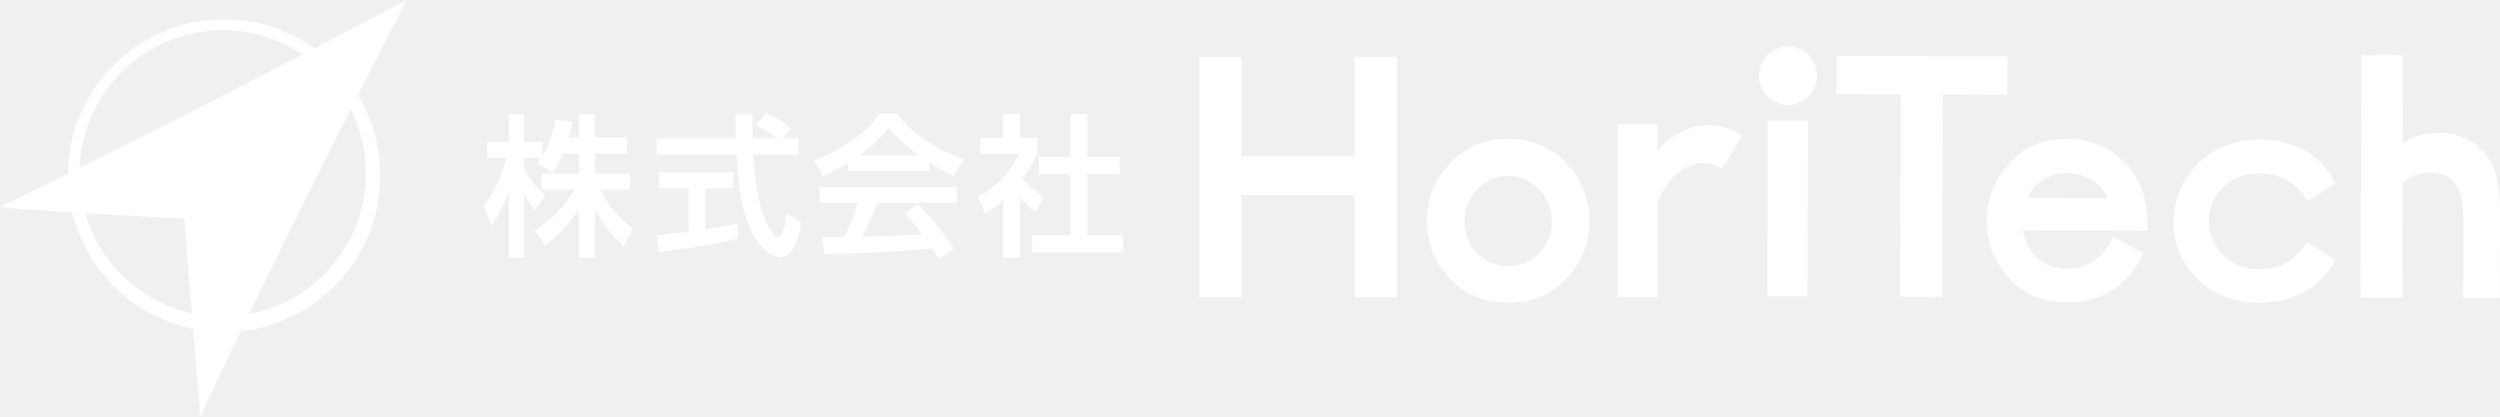
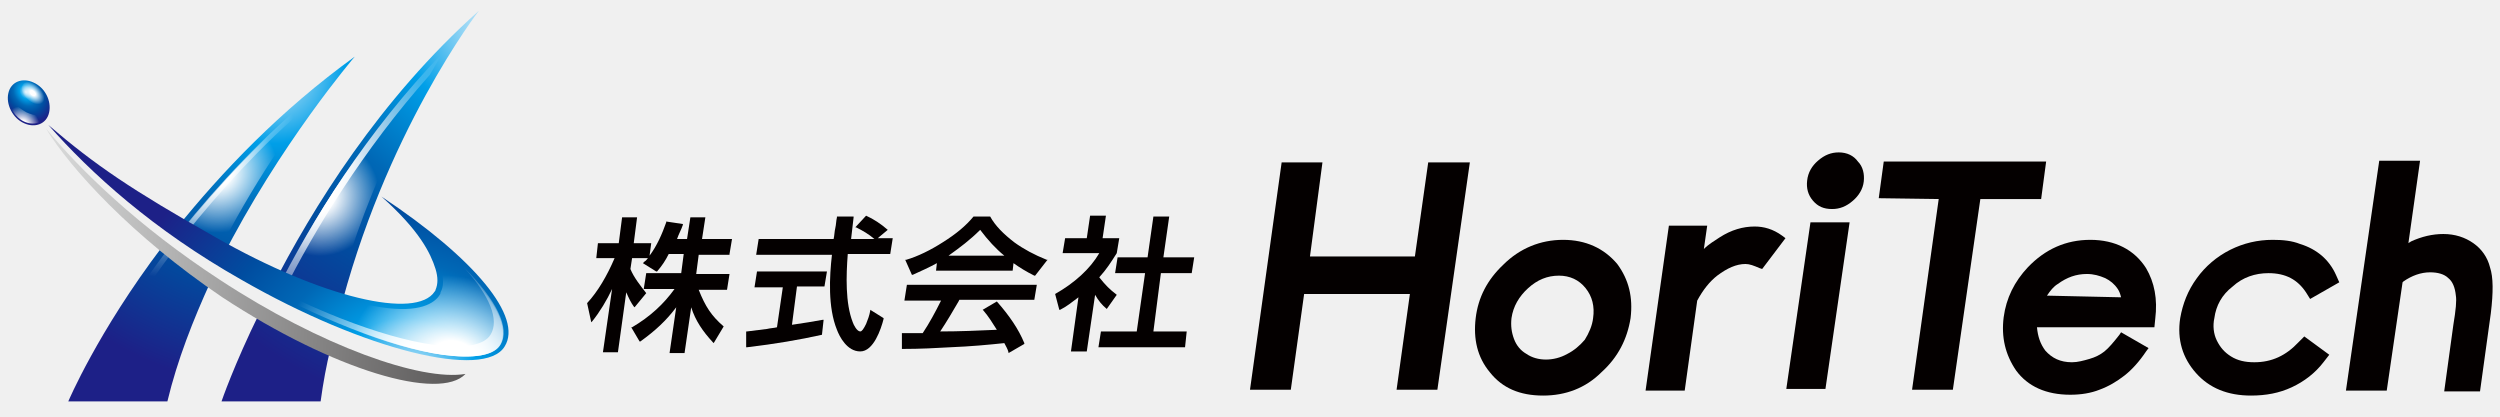
- <svg xmlns="http://www.w3.org/2000/svg" id="_レイヤー_2" viewBox="0 0 300.248 50">
-   <defs>
-     <style>.cls-1{isolation:isolate;}.cls-2{fill:none;}.cls-2,.cls-3{stroke-width:0px;}.cls-4{clip-path:url(#clippath-1);}.cls-3{fill:#fff;}.cls-5{clip-path:url(#clippath);}</style>
-     <clipPath id="clippath">
-       <rect class="cls-2" width="300.248" height="50" />
-     </clipPath>
-     <clipPath id="clippath-1">
-       <rect class="cls-2" width="300.25" height="50" />
-     </clipPath>
-   </defs>
-   <g id="_レイヤー_1-2">
-     <g class="cls-5">
-       <g class="cls-1">
-         <g class="cls-4">
-           <path class="cls-3" d="M26.747,3.626c-9.484,0-17.199,7.716-17.199,17.2,0,9.483,7.715,17.199,17.199,17.199s17.199-7.716,17.199-17.199c0-9.484-7.715-17.2-17.199-17.2M26.91,39.868c-10.35,0-18.771-8.421-18.771-18.772S16.56,2.324,26.91,2.324c10.351,0,18.772,8.421,18.772,18.772s-8.421,18.772-18.772,18.772" />
-           <path class="cls-3" d="M48.871,0C28.58,10.579,20.971,14.6,0,24.869c5.239.557,22.242,1.393,22.114,1.374l1.943,23.757S35.076,26.354,48.871,0" />
-           <path class="cls-3" d="M58.495,18.97h2.342c-.649,2.282-1.554,4.21-2.693,5.734l-.02.026.888,2.432.067-.098c.812-1.192,1.571-2.775,2.032-4.218v8.096h1.848v-7.621c.456.803.871,1.421,1.237,1.841l.051.059,1.19-1.699.029-.041-.036-.037c-.929-.948-1.871-1.973-2.471-3.043v-1.431h2.042c-.109.16-.218.301-.334.45l-.152.197,1.926,1.117.032-.047c.504-.747.84-1.384,1.189-2.262h1.878v2.421h-4.487v1.939h3.933c-1.151,1.963-2.606,3.466-4.705,4.866l-.052.034,1.217,1.723.037.052.051-.039c1.76-1.371,2.934-2.645,4.006-4.356v5.877h1.921v-5.875c.804,1.659,1.902,3.089,3.44,4.479l.061.055.98-2.074.02-.043-.037-.03c-1.761-1.433-2.705-2.578-3.842-4.669h3.574v-1.939h-4.196v-2.421h3.833v-1.92h-3.833v-2.743h-1.921v2.743h-1.256c.178-.611.332-1.2.469-1.797l.014-.064-2.009-.291-.014.054c-.367,1.488-.791,3.038-1.569,4.277v-1.634h-2.216v-3.288h-1.848v3.288h-2.616v1.92Z" />
-           <path class="cls-3" d="M90.436,28.13c.44.829,1.646,2.757,3.342,2.757,1.714,0,2.22-2.873,2.436-4.099l.012-.063-1.79-1.011-.01.091c-.074.611-.145,1.123-.325,1.697-.187.631-.341.974-.614.974-.468,0-.938-.824-1.145-1.185-1.344-2.437-1.712-5.931-1.878-8.721h5.446v-1.939h-1.898l.997-1.277-.051-.037c-.891-.649-1.961-1.28-2.935-1.731l-.044-.021-1.165,1.514.066.033c.908.454,1.696.891,2.551,1.519h-3.044c-.017-.942-.017-1.899-.017-2.826v-.061h-2.05l.002.062c.009.481.022.963.036,1.445.013.46.026.92.035,1.38h-9.536v1.939h9.594c.113,2.725.446,6.653,1.985,9.56" />
-           <path class="cls-3" d="M79.176,30.258l.058-.007c3.535-.437,6.586-.942,9.325-1.545l.048-.01v-1.832l-.073.015c-1.132.223-2.387.439-3.833.66v-4.899h3.343v-1.921h-8.878v1.921h3.542v5.153c-.421.054-.84.111-1.259.169-.83.113-1.688.231-2.537.315l-.065.006.32,1.917.009.058Z" />
-           <path class="cls-3" d="M105.442,24.365h9.485v-1.884h-16.489v1.884h4.645c-.49,1.494-1.067,2.876-1.715,4.111-.842.018-1.715.018-2.56.018h-.071l.29,2.013.054-.001c2.275-.042,4.242-.101,6.015-.182,2.674-.127,4.853-.282,6.852-.487.289.418.49.769.722,1.182l.031.056,1.848-1.155-.029-.051c-1.028-1.756-2.443-3.521-4.207-5.245l-.034-.033-1.65,1.01.054.055c.789.789,1.415,1.62,2.07,2.499-2.382.122-4.801.211-7.193.264.646-1.252,1.224-2.563,1.783-3.831l.099-.223Z" />
-           <path class="cls-3" d="M106.747,15.37c1.139,1.297,2.344,2.405,3.585,3.296h-7.14c1.407-1.026,2.45-1.994,3.555-3.296M97.806,19.233l-.072.026,1.14,1.853.049-.021c1.117-.485,1.969-.926,2.911-1.509v.933h9.769v-.986c.826.518,1.755,1.029,2.837,1.561l.049.024,1.232-1.926-.07-.027c-1.497-.579-3.035-1.364-4.33-2.21-1.574-1.03-2.747-2.136-3.488-3.289l-.018-.027h-2.155l-.018.027c-.762,1.133-1.956,2.277-3.454,3.308-1.387.948-2.943,1.752-4.382,2.263" />
-           <path class="cls-3" d="M117.522,23.635l-.047.027.848,1.968.061-.037c.771-.476,1.37-.932,2.105-1.603v6.934h1.993v-7.254c.587.675,1.136,1.202,1.862,1.79l.059.048.907-1.793.023-.046-.042-.031c-1.078-.795-1.577-1.164-2.5-2.189.759-1.011,1.27-1.868,1.811-3.041l.005-1.866h-2.125v-2.834h-1.993v2.834h-2.743v1.902h4.655c-.85,1.985-2.623,3.873-4.879,5.191" />
-           <polygon class="cls-3" points="128.555 18.848 124.758 18.848 124.758 20.914 128.555 20.914 128.555 28.258 123.977 28.258 123.977 30.324 134.89 30.324 134.89 28.258 130.585 28.258 130.585 20.914 134.472 20.914 134.472 18.848 130.585 18.848 130.585 13.707 128.555 13.707 128.555 18.848" />
-           <polygon class="cls-3" points="144.024 35.69 149.098 35.69 149.098 23.426 162.677 23.426 162.677 35.69 167.751 35.69 167.751 6.818 162.677 6.818 162.677 18.806 149.098 18.806 149.098 6.818 144.024 6.818 144.024 35.69" />
-           <rect class="cls-3" x="204.143" y="22.619" width="21.103" height="4.817" transform="translate(189.043 239.6487) rotate(-89.83346)" />
-           <polygon class="cls-3" points="228.209 35.616 233.282 35.63 233.35 11.359 241.08 11.38 241.093 6.781 220.581 6.722 220.568 11.322 228.277 11.344 228.209 35.616" />
-           <path class="cls-3" d="M181.134,21.135c1.439,0,2.649.521,3.698,1.595,1.05,1.075,1.56,2.341,1.56,3.869,0,.973-.238,1.891-.709,2.73-.469.836-1.11,1.49-1.905,1.943-1.595.909-3.693.909-5.288,0-.795-.452-1.436-1.106-1.905-1.943-.471-.839-.709-1.757-.709-2.73,0-1.527.508-2.794,1.554-3.87,1.043-1.073,2.255-1.594,3.704-1.594M173.949,19.823c-1.714,1.895-2.584,4.162-2.584,6.74,0,2.602.918,4.907,2.729,6.851,1.817,1.952,4.189,2.942,7.049,2.942,2.846,0,5.212-.99,7.032-2.942,1.81-1.945,2.728-4.25,2.728-6.851,0-2.589-.87-4.862-2.585-6.757-1.889-2.081-4.303-3.136-7.175-3.136-2.884,0-5.304,1.061-7.194,3.153" />
-           <path class="cls-3" d="M194.284,35.69h4.818v-11.447c.55-1.383,1.254-2.46,2.095-3.203,1.112-.985,2.275-1.484,3.454-1.484.493,0,1.126.164,1.881.489l.315.136,2.41-3.894-.362-.202c-1.268-.71-2.482-1.07-3.61-1.07-1.485,0-2.929.453-4.293,1.345h-.001c-.658.432-1.309.979-1.943,1.636l-.005-3.114h-4.759v20.808Z" />
-           <path class="cls-3" d="M214.716,12.609h.011c.96,0,1.791-.345,2.472-1.026.684-.683,1.032-1.51,1.035-2.459.003-.966-.341-1.804-1.021-2.491s-1.514-1.037-2.478-1.04h-.011c-.942,0-1.764.346-2.445,1.026-.683.682-1.031,1.518-1.034,2.486-.003.949.341,1.778,1.02,2.464.68.687,1.504,1.037,2.451,1.04" />
-           <path class="cls-3" d="M248.264,20.781c.841.002,1.653.184,2.414.542.754.353,1.362.816,1.808,1.376.238.301.451.667.634,1.092l-9.591-.027c.326-.704.722-1.264,1.18-1.671.993-.883,2.15-1.312,3.555-1.312M240.797,20.212c-1.446,1.833-2.183,3.952-2.19,6.298-.008,2.496.845,4.764,2.537,6.741,1.728,2.02,4.141,3.05,7.207,3.058,1.335,0,2.559-.208,3.64-.618,1.093-.417,2.088-1.033,2.961-1.831.869-.795,1.639-1.842,2.29-3.112l.177-.346-3.579-1.933-.195.324c-.6.992-1.15,1.707-1.631,2.124-.47.405-1.056.737-1.741.987-.683.249-1.395.375-2.134.375-1.491-.004-2.703-.516-3.708-1.563-.805-.836-1.29-1.836-1.477-3.047l14.972.042-.007-1.032c-.015-2.507-.704-4.644-2.049-6.35-1.892-2.417-4.459-3.647-7.659-3.655-3.072,0-5.567,1.19-7.414,3.538" />
-           <path class="cls-3" d="M262.43,21.637c-.909,1.541-1.373,3.232-1.378,5.026-.006,2.686.971,5.001,2.909,6.88,1.924,1.868,4.375,2.82,7.323,2.829,1.855,0,3.544-.366,5.018-1.088,1.509-.737,2.731-1.794,3.632-3.143l.571-.854-3.341-2.21-.585.729c-1.363,1.706-3.065,2.536-5.225,2.536-1.16-.003-2.216-.264-3.137-.773-.907-.502-1.63-1.217-2.149-2.123-.524-.914-.787-1.901-.784-2.932.004-1.6.566-2.921,1.721-4.038,1.155-1.119,2.577-1.663,4.343-1.663v-.398l.023.398c2.229.006,3.934.838,5.211,2.543l.561.749,3.36-2.075-.512-.866c-.567-.952-1.267-1.75-2.085-2.372-.804-.613-1.785-1.113-2.915-1.487-1.126-.374-2.313-.565-3.559-.568-1.914,0-3.678.43-5.242,1.278-1.585.862-2.85,2.08-3.76,3.622" />
-           <path class="cls-3" d="M283.507,35.764l5.022.015.04-13.82c.018-.019.038-.038.059-.055.942-.784,2.021-1.181,3.204-1.181h.016c1.033.003,1.871.256,2.492.752.621.497,1.057,1.26,1.296,2.266.142.607.212,1.865.207,3.739l-.023,8.319,4.399.012.029-9.961c.007-2.617-.25-4.499-.785-5.752-.538-1.258-1.386-2.276-2.521-3.025s-2.452-1.131-3.913-1.136h-.022c-1.407,0-2.734.332-3.944.986-.158.085-.316.179-.481.286l.029-10.557-5.021-.014-.083,29.126Z" />
+ <svg xmlns="http://www.w3.org/2000/svg" version="1.1" id="_レイヤー_2" x="0px" y="0px" viewBox="0 0 300.2 50" style="enable-background:new 0 0 300.2 50;" xml:space="preserve">
+   <style type="text/css">
+ 	.st0{fill:url(#SVGID_1_);}
+ 	.st1{fill:url(#SVGID_00000011009095444171095800000011275306677040296082_);}
+ 	.st2{fill:url(#SVGID_00000120551352299205396310000000998471362228664711_);}
+ 	.st3{fill:url(#SVGID_00000036941096423922279520000007581028043953021869_);}
+ 	.st4{fill:url(#SVGID_00000170992382420170699120000005664758643658625458_);}
+ 	.st5{fill:url(#SVGID_00000003105238208872562950000001770993926738350472_);}
+ 	.st6{fill:url(#SVGID_00000026880016701748962800000004312537433551943603_);}
+ 	.st7{fill:url(#SVGID_00000157297262817753040160000001583736198788771735_);}
+ 	.st8{fill:url(#SVGID_00000178926690715201876700000004526926668850998688_);}
+ 	.st9{fill:url(#SVGID_00000011752577366120988140000013004386787028677267_);}
+ 	.st10{fill:url(#SVGID_00000037691502728036702420000014198699518820011158_);}
+ 	.st11{fill:url(#SVGID_00000081606123963953029550000009374608496674772109_);}
+ 	.st12{fill:url(#SVGID_00000155848232094245164790000006409183643584748205_);}
+ 	.st13{fill:url(#SVGID_00000083783019369574240160000003498472635546857888_);}
+ 	.st14{fill:url(#SVGID_00000140714843732091868430000011224733258838780576_);}
+ 	.st15{fill:url(#SVGID_00000024687931620047530330000010899741870227777161_);}
+ 	.st16{fill:#040000;}
+ </style>
+   <g>
+     <g>
+       <g>
+         <radialGradient id="SVGID_1_" cx="32.851" cy="8.709" r="37.772" gradientUnits="userSpaceOnUse">
+           <stop offset="0" style="stop-color:#D2ECFA" />
+           <stop offset="0.226" style="stop-color:#009FE8" />
+           <stop offset="0.455" style="stop-color:#0068B6" />
+           <stop offset="0.66" style="stop-color:#004DA0" />
+           <stop offset="1" style="stop-color:#1D2087" />
+         </radialGradient>
+         <path class="st0" d="M42.6,6.8c-9,6.5-16,13.9-21.4,20.6c1.7,1.2,3.5,2.5,5.4,3.7C33.6,17.3,42.6,6.8,42.6,6.8z" />
+         <radialGradient id="SVGID_00000029022479224158329240000011333534546188260494_" cx="32.851" cy="8.709" r="37.772" gradientUnits="userSpaceOnUse">
+           <stop offset="0" style="stop-color:#D2ECFA" />
+           <stop offset="0.226" style="stop-color:#009FE8" />
+           <stop offset="0.455" style="stop-color:#0068B6" />
+           <stop offset="0.66" style="stop-color:#004DA0" />
+           <stop offset="1" style="stop-color:#1D2087" />
+         </radialGradient>
+         <path style="fill:url(#SVGID_00000029022479224158329240000011333534546188260494_);" d="M8.2,48.2h11.9c1.2-5,3.1-9.8,5.2-14.4     c-2.1-1.4-4-2.8-5.8-4.2C11.7,39.9,8.2,48.2,8.2,48.2z" />
+         <radialGradient id="SVGID_00000021825007618834155590000009653761090451999142_" cx="58.777" cy="2.976" r="47.287" gradientUnits="userSpaceOnUse">
+           <stop offset="0" style="stop-color:#D2ECFA" />
+           <stop offset="0.226" style="stop-color:#009FE8" />
+           <stop offset="0.455" style="stop-color:#0068B6" />
+           <stop offset="0.66" style="stop-color:#004DA0" />
+           <stop offset="1" style="stop-color:#1D2087" />
+         </radialGradient>
+         <path style="fill:url(#SVGID_00000021825007618834155590000009653761090451999142_);" d="M26.6,48.2h11.9     c0.3-2.2,0.7-4.4,1.2-6.4c-2.7-1.1-5.6-2.6-8.5-4.3C28.1,43.8,26.6,48.2,26.6,48.2z" />
+         <radialGradient id="SVGID_00000000205823368956864260000010984673592173082804_" cx="58.777" cy="2.976" r="47.287" gradientUnits="userSpaceOnUse">
+           <stop offset="0" style="stop-color:#D2ECFA" />
+           <stop offset="0.226" style="stop-color:#009FE8" />
+           <stop offset="0.455" style="stop-color:#0068B6" />
+           <stop offset="0.66" style="stop-color:#004DA0" />
+           <stop offset="1" style="stop-color:#1D2087" />
+         </radialGradient>
+         <path style="fill:url(#SVGID_00000000205823368956864260000010984673592173082804_);" d="M57.5,1.3c-11.9,10.6-20,23.7-24.9,33.3     c2.7,1.4,5.4,2.6,8,3.6C46.1,16,57.5,1.3,57.5,1.3z" />
+       </g>
+       <g>
+         <radialGradient id="SVGID_00000168092943353926259080000015892662041028906636_" cx="26.052" cy="20.617" r="7.335" gradientUnits="userSpaceOnUse">
+           <stop offset="0" style="stop-color:#FFFFFF" />
+           <stop offset="0.23" style="stop-color:#FFFFFF" />
+           <stop offset="1" style="stop-color:#FFFFFF;stop-opacity:0" />
+         </radialGradient>
+         <path style="fill:url(#SVGID_00000168092943353926259080000015892662041028906636_);" d="M38.5,10.8c-6.8,5.5-12.3,11.5-16.7,17     c1.4,1,2.8,1.9,4.2,2.9C30.2,22.3,35.2,15.2,38.5,10.8z" />
+         <radialGradient id="SVGID_00000123416014408946154850000009944091507066935714_" cx="38.365" cy="23.53" r="7.22" gradientUnits="userSpaceOnUse">
+           <stop offset="0" style="stop-color:#FFFFFF" />
+           <stop offset="0.23" style="stop-color:#FFFFFF" />
+           <stop offset="1" style="stop-color:#FFFFFF;stop-opacity:0" />
+         </radialGradient>
+         <path style="fill:url(#SVGID_00000123416014408946154850000009944091507066935714_);" d="M53.2,6.3c-9.2,9.5-15.8,20.3-20,28.6     c2.2,1.1,4.5,2.1,6.7,3C43.4,23.8,49.4,12.6,53.2,6.3z" />
+       </g>
+       <g>
+         <g>
+           <radialGradient id="SVGID_00000000920077418794261480000011378806162796478594_" cx="-728.501" cy="-66.861" r="3.515" gradientTransform="matrix(0.9475 0.4507 -0.2173 0.952 678.8465 403.0391)" gradientUnits="userSpaceOnUse">
+             <stop offset="0" style="stop-color:#D2ECFA" />
+             <stop offset="0.226" style="stop-color:#009FE8" />
+             <stop offset="0.455" style="stop-color:#0068B6" />
+             <stop offset="0.66" style="stop-color:#004DA0" />
+             <stop offset="1" style="stop-color:#1D2087" />
+           </radialGradient>
+           <path style="fill:url(#SVGID_00000000920077418794261480000011378806162796478594_);" d="M5.9,13.5c-0.3,1.4-1.7,1.9-3,1.3      c-1.4-0.6-2.2-2.3-1.9-3.6c0.3-1.4,1.7-1.9,3-1.3C5.4,10.5,6.2,12.1,5.9,13.5z" />
+         </g>
+         <g>
+           <radialGradient id="SVGID_00000145778445217459187030000003757250589653014686_" cx="-727.916" cy="-63.007" r="2.102" gradientTransform="matrix(0.9475 0.4507 -0.2173 0.952 678.8465 403.0391)" gradientUnits="userSpaceOnUse">
+             <stop offset="0" style="stop-color:#FFFFFF" />
+             <stop offset="0.23" style="stop-color:#FFFFFF" />
+             <stop offset="1" style="stop-color:#FFFFFF;stop-opacity:0" />
+           </radialGradient>
+           <path style="fill:url(#SVGID_00000145778445217459187030000003757250589653014686_);" d="M1.1,11.6c-0.1,1.2,0.7,2.5,1.8,3      c1.1,0.5,2.3,0.2,2.7-0.9C5,14,4.1,13.9,3.2,13.5C2.3,13,1.6,12.4,1.1,11.6z" />
+         </g>
+         <radialGradient id="SVGID_00000121960446607969694530000013637037552047961474_" cx="-78.028" cy="-109.001" r="0.766" gradientTransform="matrix(1.7323 1.2969 -0.6289 1.2198 70.5483 245.3237)" gradientUnits="userSpaceOnUse">
+           <stop offset="0" style="stop-color:#FFFFFF" />
+           <stop offset="0.23" style="stop-color:#FFFFFF" />
+           <stop offset="1" style="stop-color:#FFFFFF;stop-opacity:0" />
+         </radialGradient>
+         <path style="fill:url(#SVGID_00000121960446607969694530000013637037552047961474_);" d="M5.3,12.2c-0.3,0.5-1.1,0.5-1.8-0.1     c-0.7-0.5-1.1-1.4-0.8-1.9c0.3-0.5,1.1-0.5,1.8,0.1C5.1,10.8,5.5,11.6,5.3,12.2z" />
+       </g>
+       <g>
+         <g>
+           <radialGradient id="SVGID_00000081641080957153184720000000064783046780689034_" cx="19.937" cy="17.576" r="15.7" gradientUnits="userSpaceOnUse">
+             <stop offset="0" style="stop-color:#FFFFFF" />
+             <stop offset="0.23" style="stop-color:#FFFFFF" />
+             <stop offset="1" style="stop-color:#FFFFFF;stop-opacity:0" />
+           </radialGradient>
+           <path style="fill:url(#SVGID_00000081641080957153184720000000064783046780689034_);" d="M37.2,12.5c0.4-0.6,0.8-1.2,1.2-1.7      c-6.8,5.5-12.3,11.5-16.7,17c0.2,0.1,0.3,0.2,0.5,0.4C26.3,23.1,31.2,17.6,37.2,12.5z" />
+           <radialGradient id="SVGID_00000030484757488608619540000004128747985825380254_" cx="19.937" cy="17.576" r="15.7" gradientUnits="userSpaceOnUse">
+             <stop offset="0" style="stop-color:#FFFFFF" />
+             <stop offset="0.23" style="stop-color:#FFFFFF" />
+             <stop offset="1" style="stop-color:#FFFFFF;stop-opacity:0" />
+           </radialGradient>
+           <path style="fill:url(#SVGID_00000030484757488608619540000004128747985825380254_);" d="M9.3,47.5H10      c1.2-2.4,4.6-9.1,10.6-17.1c-0.2-0.1-0.3-0.2-0.5-0.4C14,38.1,10.5,45,9.3,47.5z" />
+           <radialGradient id="SVGID_00000101790814507973008280000011805460909146607543_" cx="35.624" cy="19.277" r="21.394" gradientUnits="userSpaceOnUse">
+             <stop offset="0" style="stop-color:#FFFFFF" />
+             <stop offset="0.23" style="stop-color:#FFFFFF" />
+             <stop offset="1" style="stop-color:#FFFFFF;stop-opacity:0" />
+           </radialGradient>
+           <path style="fill:url(#SVGID_00000101790814507973008280000011805460909146607543_);" d="M51.6,9c0.6-1,1.1-1.9,1.6-2.7      c-9.2,9.5-15.8,20.3-20,28.6c0.2,0.1,0.5,0.2,0.7,0.4C37.7,27.7,43.6,18,51.6,9z" />
+         </g>
+         <linearGradient id="SVGID_00000072982201256527984020000017359365563491996839_" gradientUnits="userSpaceOnUse" x1="65.677" y1="117.024" x2="112.474" y2="117.024" gradientTransform="matrix(1.1233 0.1784 -8.740000e-02 0.8799 -59.2147 -87.7596)">
+           <stop offset="0" style="stop-color:#DBDCDC" />
+           <stop offset="0.999" style="stop-color:#595757" />
+         </linearGradient>
+         <path style="fill:url(#SVGID_00000072982201256527984020000017359365563491996839_);" d="M55.9,44.9c-3.1,3.3-15.8-0.4-29.2-9.2     C15.9,28.4,8.4,20.2,5.5,15.4c4.1,5,11.1,11.8,20.9,18.2C38.6,41.6,50.6,45.8,55.9,44.9z" />
+         <radialGradient id="SVGID_00000168087577171385825590000014140656252936366747_" cx="46.995" cy="135.985" r="36.18" gradientTransform="matrix(0.9847 0.1611 -7.790000e-02 0.8013 13.9058 -71.6985)" gradientUnits="userSpaceOnUse">
+           <stop offset="0" style="stop-color:#D2ECFA" />
+           <stop offset="0.226" style="stop-color:#009FE8" />
+           <stop offset="0.455" style="stop-color:#0068B6" />
+           <stop offset="0.66" style="stop-color:#004DA0" />
+           <stop offset="1" style="stop-color:#1D2087" />
+         </radialGradient>
+         <path style="fill:url(#SVGID_00000168087577171385825590000014140656252936366747_);" d="M60.6,41.6c-2.4,4-16.8,0.5-31.6-8     C18.4,27.6,10.9,20.8,5.8,15c5.6,4.8,10,7.8,20.1,13.5C38.7,35.8,50,38.4,52.2,35c0,0,0.1-0.1,0.1-0.2c0.3-0.7,0.3-1.5,0-2.5     c-0.6-1.9-1.9-4.6-6.5-8.7C57.1,31.1,62.8,38.1,60.6,41.6z" />
+         <radialGradient id="SVGID_00000003805336835488053120000008981674035193977476_" cx="51.763" cy="133.07" r="12.524" gradientTransform="matrix(0.9847 0.1611 -7.790000e-02 0.8013 13.9058 -71.6985)" gradientUnits="userSpaceOnUse">
+           <stop offset="0" style="stop-color:#FFFFFF" />
+           <stop offset="0.23" style="stop-color:#FFFFFF" />
+           <stop offset="1" style="stop-color:#FFFFFF;stop-opacity:0" />
+         </radialGradient>
+         <path style="fill:url(#SVGID_00000003805336835488053120000008981674035193977476_);" d="M53.1,42.6c-6.3-0.9-15.2-4.4-23.8-9.3     c-7.5-4.3-12.7-8.3-16.5-12.3c3.3,2.8,6.9,4.6,12.8,8c7.5,4.3,14.8,7.1,20.2,7.9c4.6,0.7,6.4-0.5,7-1.5l0,0c0,0,0.1-0.1,0.1-0.3     c0.4-0.7,0.4-1.7,0-2.8c-0.4-1.2-1-2.8-2.8-4.9c7.8,6,11.6,11.3,9.9,14.1C59.2,42.7,56.8,43.1,53.1,42.6z" />
+         <g>
+           <radialGradient id="SVGID_00000071551601365663788860000009848058450922055043_" cx="49.512" cy="135.36" r="18.469" gradientTransform="matrix(0.9847 0.1611 -7.790000e-02 0.8013 13.9058 -71.6985)" gradientUnits="userSpaceOnUse">
+             <stop offset="0" style="stop-color:#FFFFFF" />
+             <stop offset="0.23" style="stop-color:#FFFFFF" />
+             <stop offset="1" style="stop-color:#FFFFFF;stop-opacity:0" />
+           </radialGradient>
+           <path style="fill:url(#SVGID_00000071551601365663788860000009848058450922055043_);" d="M55.7,32.1c3.1,3.4,4.3,6.3,3.2,8.1      c-0.8,1.3-3.3,1.7-6.9,1.2c-6.3-0.9-15.2-4.4-23.8-9.3c-6.3-3.6-10.3-7.1-14.3-10.2c4.2,3.4,8.5,7.4,15.5,11.4      c8.6,4.9,17.5,8.4,23.8,9.3c3.7,0.5,6.1,0.1,6.9-1.2C61.3,39.4,59.6,36,55.7,32.1z" />
        </g>
      </g>
    </g>
+     <g>
+       <path class="st16" d="M87.6,30.5l0.3-1.8h-3.6l0.4-2.6h-1.8l-0.4,2.6h-1.2c0.2-0.6,0.5-1.1,0.7-1.7l0-0.1L80,26.6l0,0.1    c-0.5,1.4-1.1,2.8-2,4l0.2-1.5h-2.1l0.4-3.1h-1.8l-0.4,3.1h-2.5L71.6,31h2.2c-0.9,2.1-2,4-3.3,5.4l0,0l0.5,2.3l0.1-0.1    c0.9-1.1,1.8-2.6,2.4-3.9l-1.1,7.6h1.8l1-7.2c0.3,0.7,0.6,1.3,0.9,1.7l0.1,0.1l1.4-1.7l0,0c-0.7-0.9-1.5-1.9-1.9-2.9l0.2-1.3h1.9    c-0.1,0.1-0.2,0.3-0.4,0.4l-0.2,0.2l1.6,1l0.1,0l0,0c0.6-0.7,1-1.3,1.4-2.1h1.8l-0.3,2.3h-4.2l-0.3,1.9H81    c-1.3,1.8-2.9,3.3-5.1,4.6l-0.1,0l1,1.7l0.1,0c1.8-1.3,3.1-2.5,4.3-4.1l-0.8,5.5h1.8l0.8-5.5c0.5,1.6,1.4,2.9,2.6,4.2l0.1,0.1    l1.2-2l0,0c-1.5-1.3-2.2-2.4-3-4.4h3.4l0.3-1.9h-4l0.3-2.3H87.6z" />
+       <path class="st16" d="M106.6,27.6L106.6,27.6c-0.8-0.7-1.7-1.3-2.6-1.7l0,0l-1.3,1.4l0.1,0c0.8,0.4,1.5,0.8,2.2,1.4h-2.8    c0.1-0.9,0.2-1.7,0.3-2.6l0-0.1h-2l0,0.1c-0.1,0.4-0.1,0.9-0.2,1.3c-0.1,0.4-0.1,0.9-0.2,1.3h-9l-0.3,1.9h9.1    c-0.3,2.6-0.5,6.3,0.6,9c0.3,0.8,1.2,2.6,2.8,2.6c1.6,0,2.5-2.7,2.8-3.9l0-0.1l-1.6-1l0,0.1c-0.1,0.6-0.3,1.1-0.5,1.6    c-0.3,0.6-0.5,0.9-0.7,0.9c-0.4,0-0.8-0.8-0.9-1.1c-0.9-2.3-0.8-5.6-0.6-8.2h5.1l0.3-1.9h-1.8L106.6,27.6z" />
+       <path class="st16" d="M90.6,34.5H94l-0.7,4.8c-0.4,0.1-0.8,0.1-1.2,0.2c-0.8,0.1-1.6,0.2-2.4,0.3l-0.1,0l0,1.9l0.1,0    c3.4-0.4,6.3-0.9,9-1.5l0,0l0.2-1.8l-0.1,0c-1.1,0.2-2.3,0.4-3.7,0.6l0.6-4.6H99l0.3-1.8h-8.4L90.6,34.5z" />
+       <path class="st16" d="M108.6,36.1h4.4c-0.7,1.4-1.4,2.7-2.2,3.9c-0.8,0-1.6,0-2.4,0h-0.1l0,1.9l0.1,0c2.1,0,4-0.1,5.7-0.2    c2.5-0.1,4.6-0.3,6.5-0.5c0.2,0.4,0.4,0.7,0.5,1.1l0,0.1l1.9-1.1l0-0.1c-0.7-1.7-1.8-3.3-3.3-5l0,0l-1.7,1l0.1,0.1    c0.6,0.7,1.1,1.5,1.6,2.3c-2.2,0.1-4.5,0.2-6.8,0.2c0.8-1.2,1.5-2.4,2.2-3.6l0.1-0.2h9l0.3-1.8h-15.6L108.6,36.1z" />
+       <path class="st16" d="M121.8,29.1c-1.3-1-2.3-2-2.9-3.1l0,0h-2l0,0c-0.9,1.1-2.1,2.1-3.7,3.1c-1.4,0.9-3,1.7-4.4,2.1l-0.1,0    l0.8,1.8l0.1,0c1.1-0.5,2-0.9,2.9-1.4l-0.1,0.9h9.2l0.1-0.9c0.7,0.5,1.5,1,2.5,1.5l0.1,0l1.4-1.8l0.1-0.1l-0.1,0    C124.2,30.6,122.9,29.9,121.8,29.1z M113.9,30.7c1.4-1,2.6-1.9,3.8-3.1c0.9,1.2,1.9,2.3,2.9,3.1H113.9z" />
+       <path class="st16" d="M132.9,37.1L132.9,37.1l1.2-1.7l0,0c-0.9-0.7-1.3-1.1-2.1-2.1c0.9-1,1.4-1.8,2.1-2.9l0.3-1.8h-2l0.4-2.7    h-1.9l-0.4,2.7h-2.6l-0.3,1.8h4.4c-1.1,1.9-3,3.6-5.3,4.9l0,0l0.5,1.9l0.1,0c0.8-0.4,1.4-0.9,2.2-1.5l-0.9,6.5h1.9l1-6.8    C131.9,36.1,132.3,36.6,132.9,37.1z" />
+       <polygon class="st16" points="140.4,26 138.5,26 137.8,30.9 134.2,30.9 133.9,32.8 137.5,32.8 136.5,39.8 132.2,39.8 131.9,41.7     142.3,41.7 142.5,39.8 138.5,39.8 139.4,32.8 143.1,32.8 143.4,30.9 139.7,30.9   " />
+       <polygon class="st16" points="169.9,30.8 157.3,30.8 158.8,19.5 153.9,19.5 150.1,46.8 155,46.8 156.6,35.3 169.3,35.3     167.7,46.8 172.6,46.8 176.5,19.5 171.5,19.5   " />
+       <polygon class="st16" points="214.5,46.7 219.2,46.7 222.1,26.7 217.4,26.7   " />
+       <polygon class="st16" points="245.7,19.4 226.2,19.4 225.6,23.8 232.8,23.9 229.6,46.8 234.5,46.8 237.8,23.9 245.1,23.9   " />
+       <path class="st16" d="M187.7,28.8c-2.7,0-5.2,1-7.2,3c-1.9,1.8-3,3.9-3.3,6.4c-0.3,2.5,0.2,4.7,1.7,6.5c1.5,1.9,3.6,2.8,6.4,2.8    c2.7,0,5.1-0.9,7-2.8c2-1.8,3.1-4,3.5-6.5c0.3-2.5-0.2-4.6-1.6-6.5C192.6,29.8,190.4,28.8,187.7,28.8z M188.2,42.5    c-1.6,0.9-3.6,0.9-4.9,0c-0.7-0.4-1.2-1-1.5-1.8c-0.3-0.8-0.4-1.6-0.3-2.5c0.2-1.4,0.9-2.6,2-3.6c1.1-1,2.3-1.5,3.7-1.5    c1.3,0,2.4,0.5,3.2,1.5c0.8,1,1.1,2.2,0.9,3.6c-0.1,0.9-0.5,1.8-1,2.6C189.7,41.5,189,42.1,188.2,42.5z" />
+       <path class="st16" d="M210.7,27.2c-1.4,0-2.8,0.4-4.2,1.3v0c-0.6,0.4-1.3,0.8-1.9,1.4l0.4-2.8h-4.6l-2.8,19.8h4.7l1.5-10.8    c0.7-1.3,1.5-2.3,2.4-3c1.2-0.9,2.3-1.4,3.4-1.4c0.5,0,1,0.2,1.7,0.5l0.3,0.1l2.8-3.7l-0.4-0.3C212.9,27.5,211.8,27.2,210.7,27.2z    " />
+       <path class="st16" d="M220.8,18.3C220.8,18.3,220.8,18.3,220.8,18.3c-0.9,0-1.7,0.3-2.5,1c-0.7,0.6-1.2,1.4-1.3,2.4    c-0.1,0.9,0.1,1.7,0.7,2.4c0.6,0.7,1.3,1,2.3,1c0,0,0,0,0,0c0.9,0,1.7-0.3,2.5-1c0.7-0.6,1.2-1.4,1.3-2.3c0.1-0.9-0.1-1.8-0.7-2.4    C222.6,18.7,221.8,18.3,220.8,18.3z" />
+       <path class="st16" d="M251,28.8c-2.9,0-5.4,1.1-7.5,3.3c-1.6,1.7-2.6,3.7-2.9,6c-0.3,2.4,0.2,4.5,1.5,6.4c1.4,1.9,3.6,2.9,6.5,2.9    c1.3,0,2.5-0.2,3.5-0.6c1.1-0.4,2.1-1,3-1.7c0.9-0.7,1.8-1.7,2.6-2.9l0.3-0.4l-3.3-1.9l-0.2,0.3c-0.7,0.9-1.3,1.6-1.8,2    c-0.5,0.4-1.1,0.7-1.8,0.9c-0.7,0.2-1.4,0.4-2.1,0.4c-1.4,0-2.4-0.5-3.2-1.4c-0.6-0.8-0.9-1.7-1-2.8l14.1,0l0.1-1v0    c0.3-2.4-0.1-4.4-1.1-6.1C256.3,30,254,28.8,251,28.8z M245.8,35.5c0.4-0.6,0.8-1.1,1.3-1.4c1.1-0.8,2.2-1.2,3.5-1.2    c0.8,0,1.5,0.2,2.2,0.5c0.6,0.3,1.1,0.7,1.5,1.3c0.2,0.3,0.3,0.6,0.4,1L245.8,35.5z" />
+       <path class="st16" d="M268.1,34.4c1.2-1.1,2.7-1.6,4.3-1.6v-0.4l0,0.4c2.1,0,3.5,0.8,4.5,2.3l0.5,0.8l3.5-2l-0.4-0.9    c-0.4-0.9-1-1.7-1.7-2.3c-0.7-0.6-1.6-1.1-2.6-1.4c-1-0.4-2.1-0.5-3.3-0.5c-1.8,0-3.5,0.4-5.1,1.2c-1.6,0.8-3,2-4,3.4    c-1.1,1.5-1.7,3.1-2,4.8c-0.4,2.6,0.3,4.8,1.9,6.6c1.6,1.8,3.8,2.7,6.6,2.7c1.8,0,3.4-0.3,4.9-1c1.5-0.7,2.8-1.7,3.8-3l0.7-0.9    l-3-2.2l-0.7,0.7c-1.5,1.6-3.2,2.4-5.3,2.4c-1.1,0-2-0.2-2.8-0.7c-0.8-0.5-1.3-1.1-1.7-1.9c-0.4-0.8-0.5-1.8-0.3-2.7    C266.1,36.7,266.8,35.4,268.1,34.4z" />
+       <path class="st16" d="M299,32.1L299,32.1c-0.3-1.2-1-2.2-2-2.9c-1-0.7-2.2-1.1-3.6-1.1c0,0,0,0,0,0c-1.3,0-2.6,0.3-3.9,0.9    c-0.1,0.1-0.2,0.1-0.3,0.2l1.4-9.9l-4.9,0l-4,27.6l4.9,0l1.9-13c0,0,0,0,0.1-0.1c1-0.7,2.1-1.1,3.2-1.1c0,0,0,0,0,0    c0.9,0,1.7,0.2,2.2,0.7c0.5,0.4,0.8,1.1,0.9,2.1c0.1,0.6,0,1.7-0.3,3.5l-1.1,8l4.3,0l1.3-9.4C299.4,35.1,299.4,33.3,299,32.1z" />
+     </g>
  </g>
</svg>
